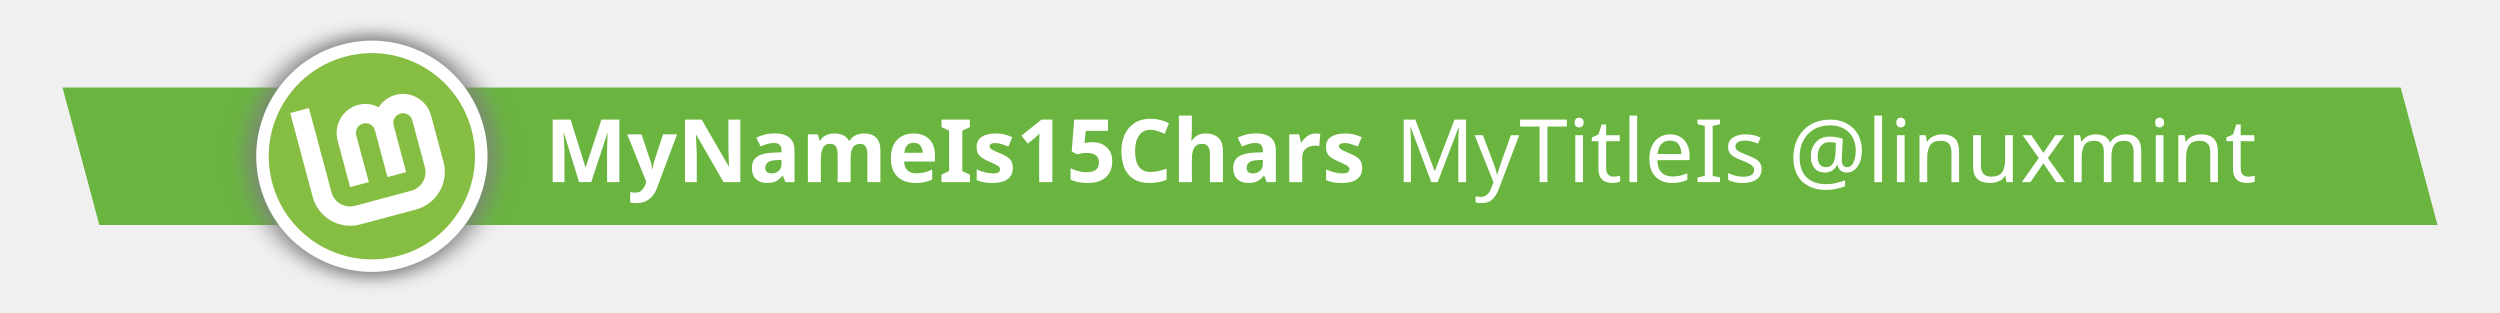
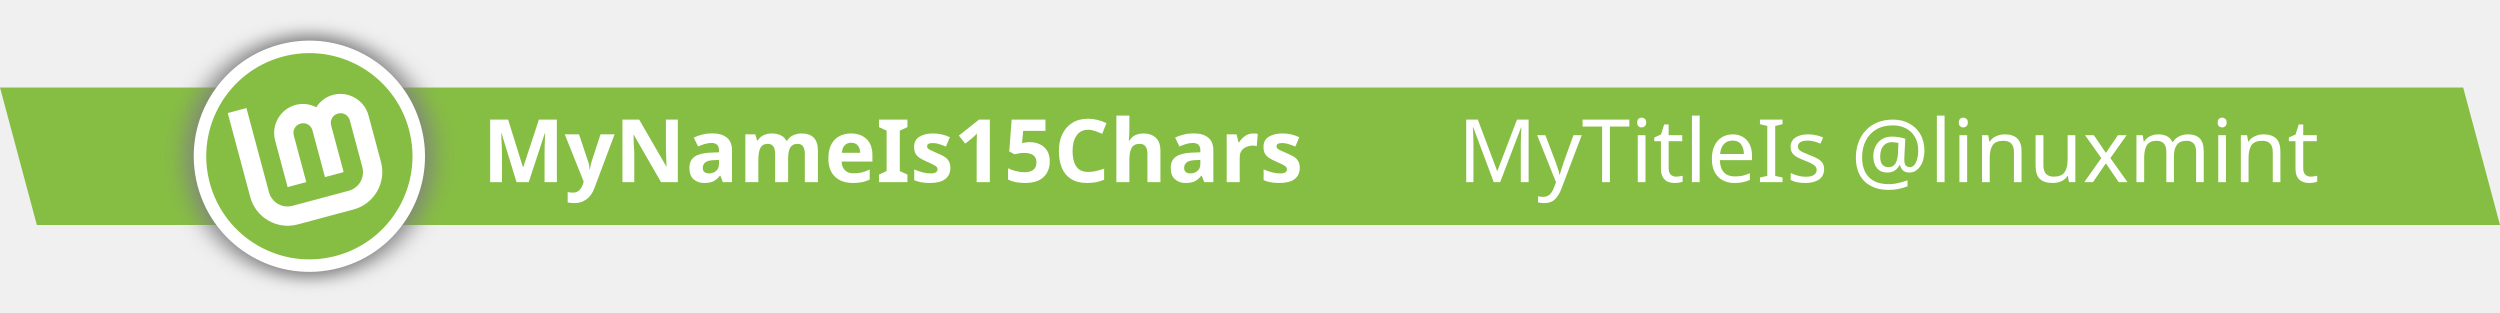
<svg xmlns="http://www.w3.org/2000/svg" width="400" height="50" viewBox="0 0 400 50" version="1.1" id="SVGRoot" xml:space="preserve">
  <defs id="defs132">
    <filter style="color-interpolation-filters:sRGB" id="filter4294" x="-0.012" y="-0.109" width="1.025" height="1.218">
      <feFlood flood-opacity="0.502" flood-color="rgb(0,0,0)" result="flood" id="feFlood4284" />
      <feComposite in="flood" in2="SourceGraphic" operator="in" result="composite1" id="feComposite4286" />
      <feGaussianBlur in="composite1" stdDeviation="2" result="blur" id="feGaussianBlur4288" />
      <feOffset dx="0" dy="0" result="offset" id="feOffset4290" />
      <feComposite in="offset" in2="offset" operator="atop" result="composite2" id="feComposite4292" />
    </filter>
    <filter style="color-interpolation-filters:sRGB" id="filter3763" x="-0.135" y="-0.135" width="1.27" height="1.27">
      <feGaussianBlur stdDeviation="1.665" id="feGaussianBlur3765" />
    </filter>
  </defs>
  <g id="layer3" style="display:inline" />
  <g id="layer1" style="display:inline">
-     <path id="background-bar" style="fill:#69b53f;stroke-width:1;stroke-opacity:0.25;fill-opacity:1" d="M 10,14 H 384.105 L 390,36 H 15.895 Z" />
-     <g id="logo-halo" transform="rotate(-15,59.5,25)" style="display:inline">
+     <path id="background-bar" style="fill:#86be43;fill-opacity:1.0;stroke-width:1;stroke-opacity:0.25" d="m 0,14 h 394.106 l 5.895,22 H 5.895 Z" />
+     <g id="logo-halo" transform="rotate(-15,54.5,62.97877)" style="display:inline">
      <circle style="fill:#808080;fill-opacity:1;stroke:#808080;stroke-width:2;stroke-miterlimit:4;stroke-dasharray:none;stroke-opacity:1;filter:url(#filter3763)" id="circle-shadow" cx="59.5" cy="25" r="18.5" />
      <circle style="fill:#ffffff;fill-opacity:1;stroke:none;stroke-width:0;stroke-miterlimit:4;stroke-dasharray:none" id="halo" cx="59.5" cy="25" r="18.5" />
-       <circle style="fill:#86be43;fill-opacity:1;stroke:none;stroke-width:0;stroke-miterlimit:4;stroke-dasharray:none" id="background-circle" cx="59.5" cy="25" r="16.5" />
+       <circle style="fill:#86be43;fill-opacity:1.0;stroke:none;stroke-width:0;stroke-miterlimit:4;stroke-dasharray:none" id="background-circle" cx="59.5" cy="25" r="16.5" />
      <path style="color:#000000;fill:#ffffff;fill-opacity:1;stroke:none;stroke-width:0;stroke-dasharray:none" d="m 48.672,14.945 v 13.922 c 0,3.399 2.789,6.188 6.188,6.188 h 9.281 c 3.399,0 6.188,-2.789 6.188,-6.188 v -7.734 c 0,-2.545 -2.096,-4.641 -4.641,-4.641 -1.189,0 -2.269,0.47 -3.094,1.217 -0.825,-0.747 -1.905,-1.217 -3.094,-1.217 -2.545,0 -4.641,2.096 -4.641,4.641 v 7.734 h 3.094 v -7.734 c 0,-0.873 0.674,-1.547 1.547,-1.547 0.873,0 1.547,0.674 1.547,1.547 v 7.734 h 3.094 v -7.734 c 0,-0.873 0.674,-1.547 1.547,-1.547 0.873,0 1.547,0.674 1.547,1.547 v 7.734 c 0,1.727 -1.367,3.094 -3.094,3.094 h -9.281 c -1.727,0 -3.094,-1.367 -3.094,-3.094 V 14.945 Z" id="Lm-path" />
    </g>
  </g>
  <g id="layer2" style="display:inline">
-     <text xml:space="preserve" style="font-weight:500;font-size:14px;font-family:Ubuntu;-inkscape-font-specification:'Ubuntu Medium';opacity:1;fill:#808080;fill-opacity:1;stroke-opacity:0.25" x="87.16" y="29.137" id="name">
-       <tspan id="tspan4818" x="87.16" y="29.137" style="font-style:normal;font-variant:normal;font-weight:bold;font-stretch:normal;font-family:Ubuntu;-inkscape-font-specification:'Ubuntu Bold';fill:#ffffff;fill-opacity:1">MyNameIs15Chars</tspan>
+     <text xml:space="preserve" style="font-weight:500;font-size:14px;font-family:Ubuntu;-inkscape-font-specification:'Ubuntu Medium';opacity:1;fill:#808080;fill-opacity:1;stroke-opacity:0.25" x="77.16" y="29.137" id="name">
+       <tspan id="tspan4818" x="77.16" y="29.137" style="font-style:normal;font-variant:normal;font-weight:bold;font-stretch:normal;font-family:Ubuntu;-inkscape-font-specification:'Ubuntu Bold';fill:#ffffff;fill-opacity:1">MyNameIs15Chars</tspan>
    </text>
-     <text xml:space="preserve" style="font-style:normal;font-variant:normal;font-weight:bold;font-stretch:normal;font-size:14px;font-family:Ubuntu;-inkscape-font-specification:'Ubuntu Bold';opacity:1;fill:#ffffff;fill-opacity:1;stroke-opacity:0.25" x="379.252" y="29.137" id="function">
-       <tspan id="tspan4974" x="379.252" y="29.137" style="font-style:normal;font-variant:normal;font-weight:normal;font-stretch:normal;font-family:Ubuntu;-inkscape-font-specification:Ubuntu;text-align:end;text-anchor:end">MyTitleIs @linuxmint</tspan>
+     <text xml:space="preserve" style="font-style:normal;font-variant:normal;font-weight:bold;font-stretch:normal;font-size:14px;font-family:Ubuntu;-inkscape-font-specification:'Ubuntu Bold';opacity:1;fill:#ffffff;fill-opacity:1;stroke-opacity:0.25" x="389.252" y="29.137" id="function">
+       <tspan id="tspan4974" x="389.252" y="29.137" style="font-style:normal;font-variant:normal;font-weight:normal;font-stretch:normal;font-family:Ubuntu;-inkscape-font-specification:Ubuntu;text-align:end;text-anchor:end">MyTitleIs @linuxmint</tspan>
    </text>
  </g>
</svg>
